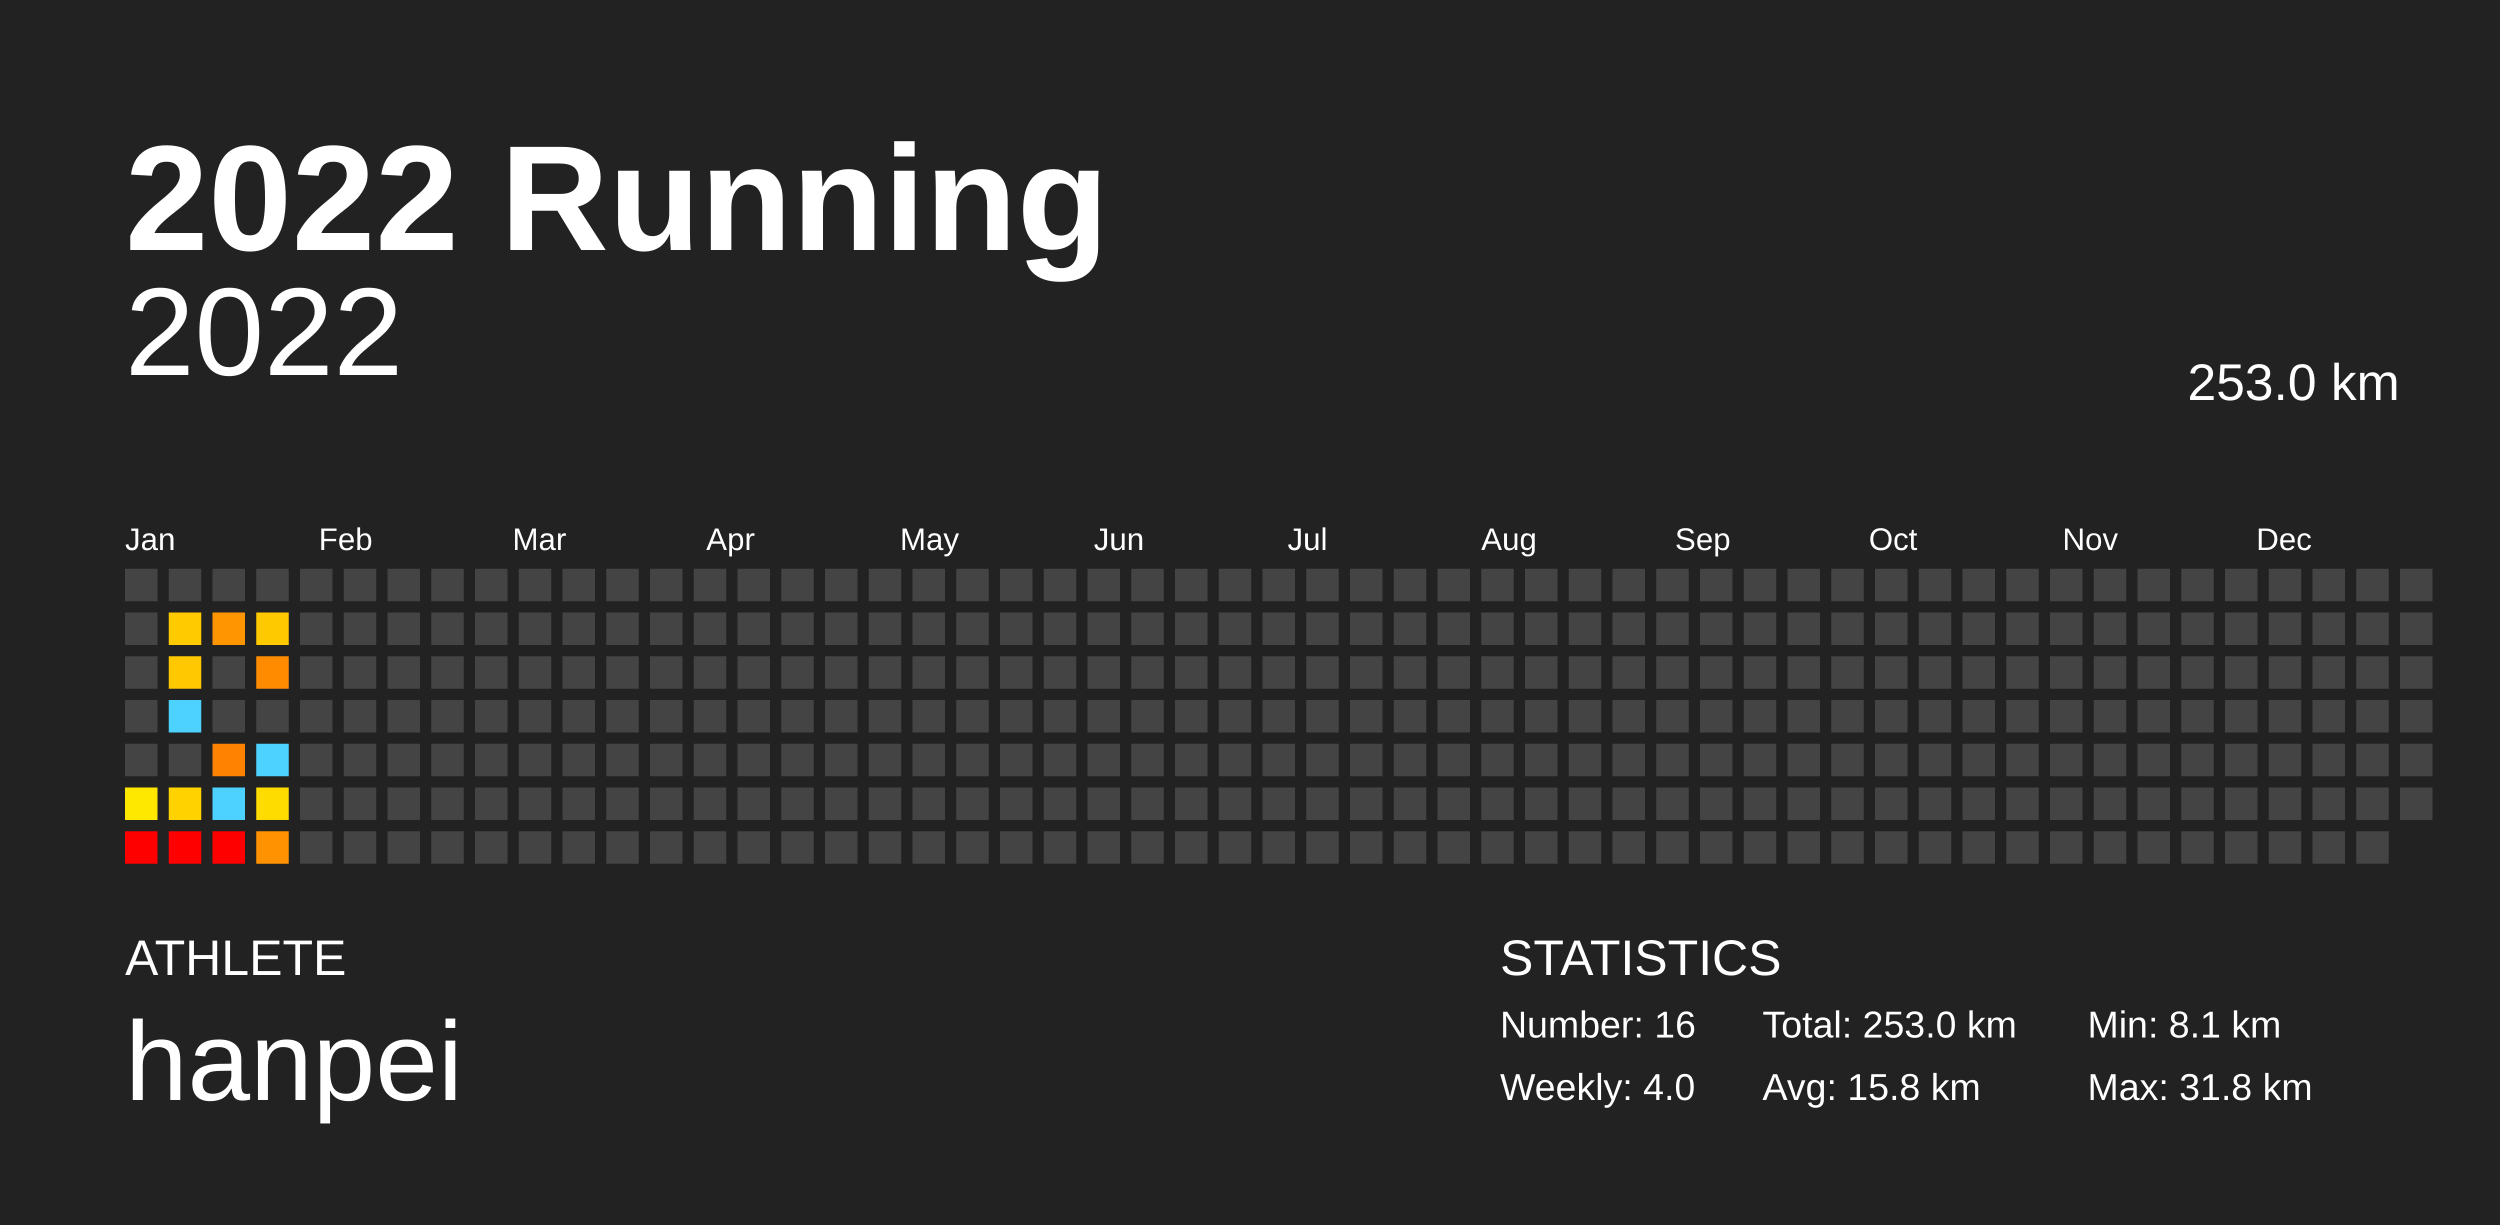
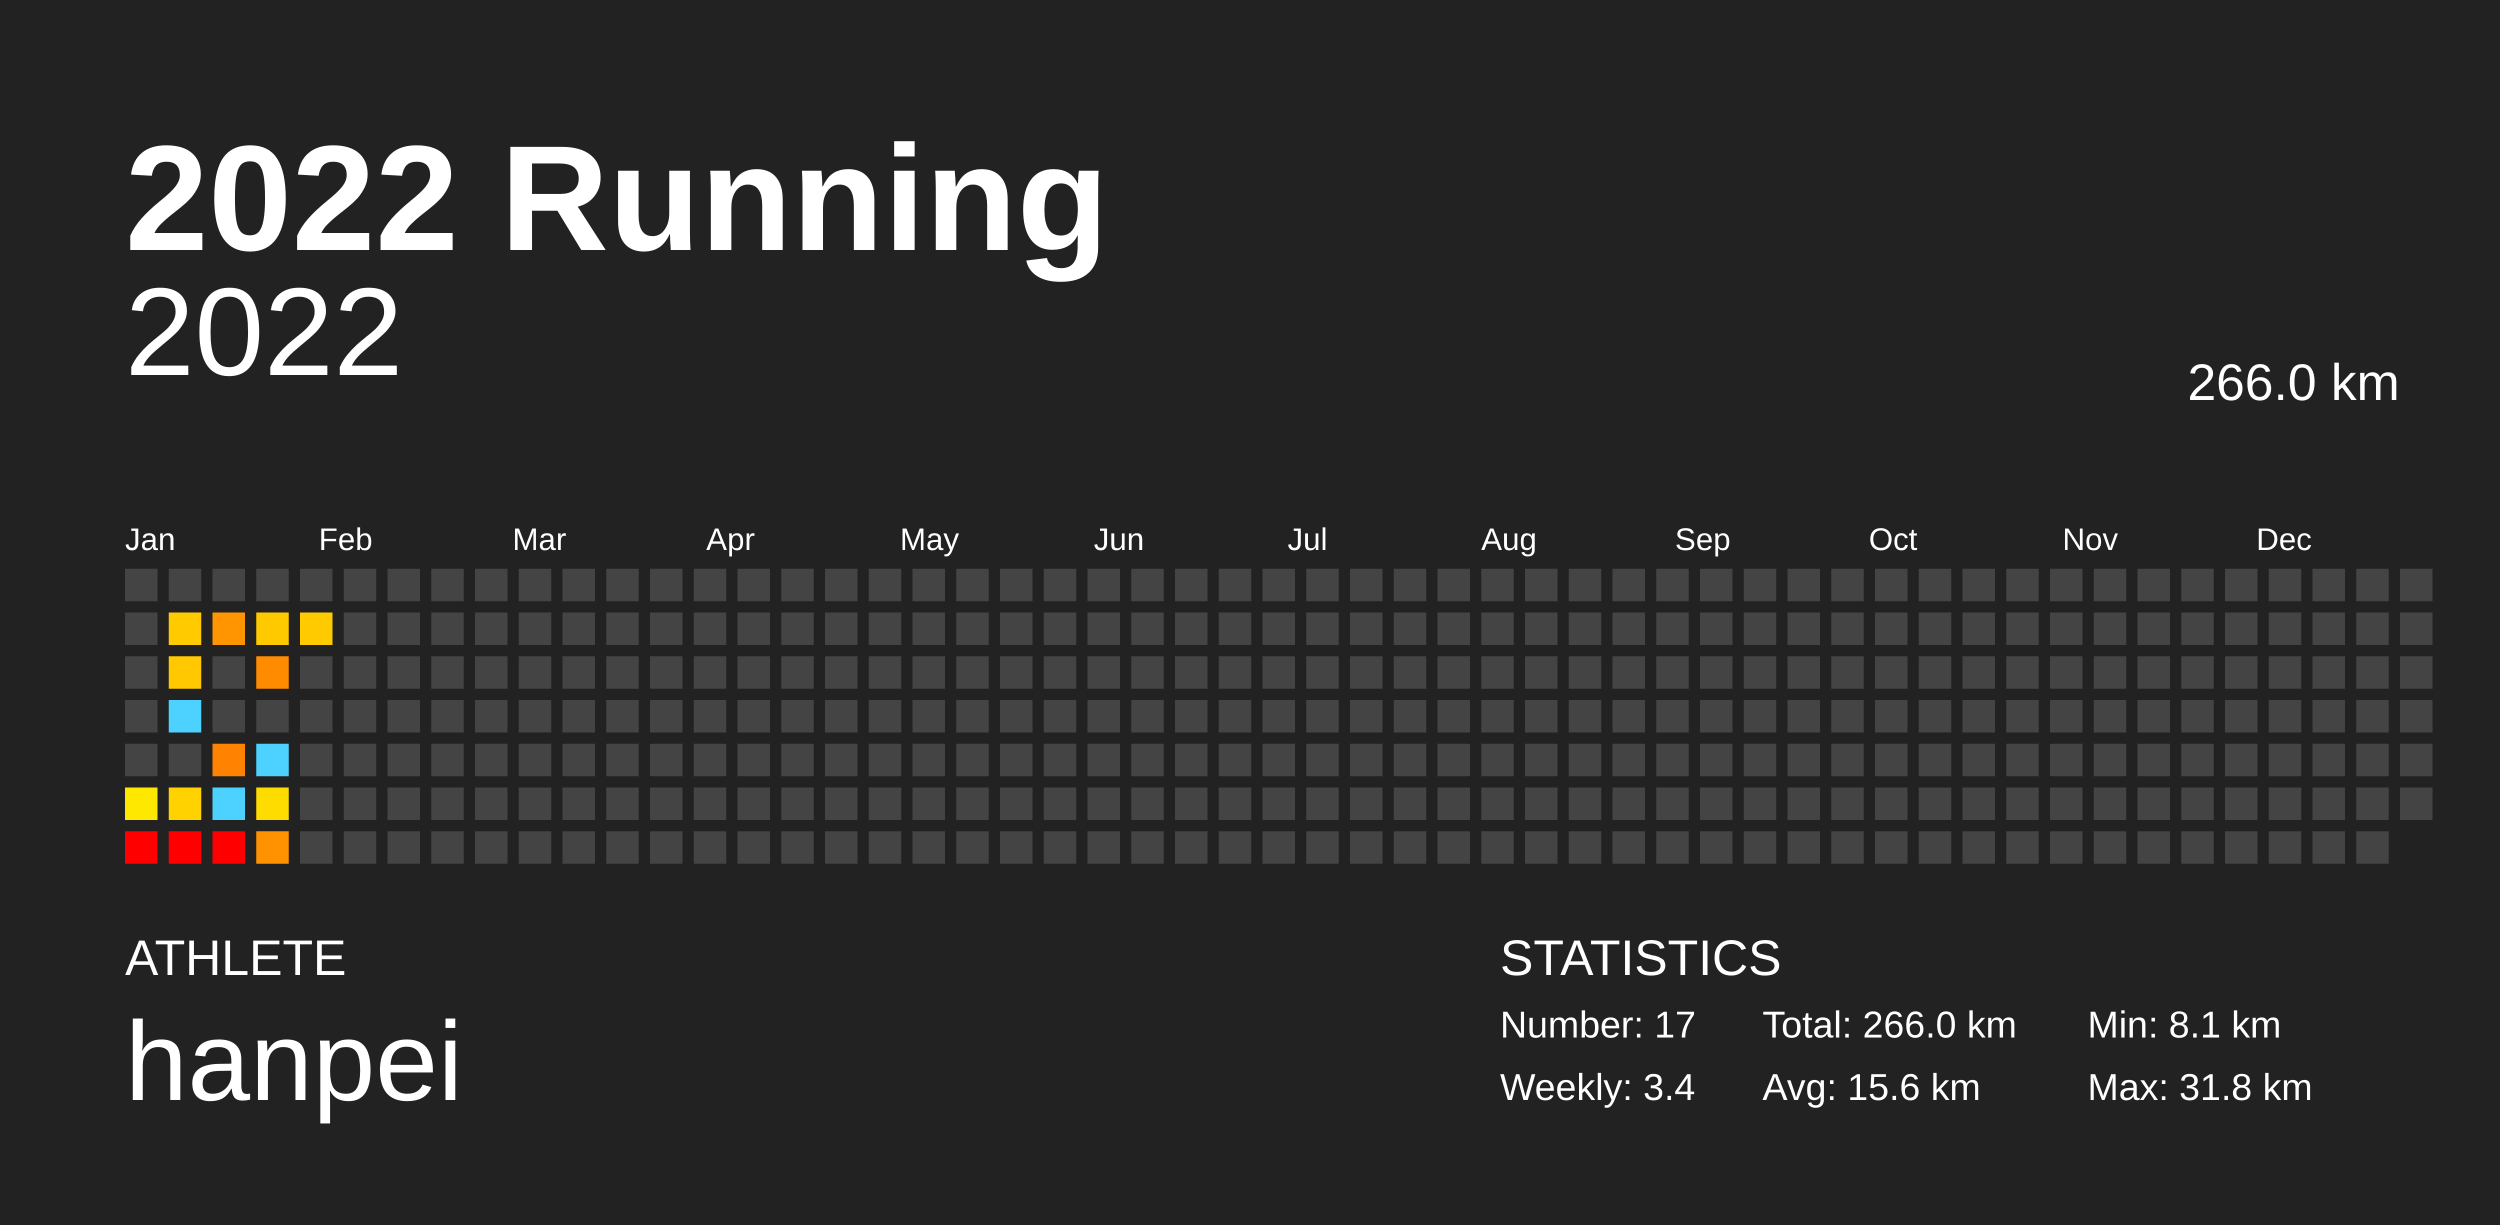
<svg xmlns="http://www.w3.org/2000/svg" baseProfile="full" height="98mm" version="1.1" viewBox="0,0,200,98" width="200mm">
  <defs />
  <rect fill="#222222" height="98" width="200" x="0" y="0" />
  <text fill="#FFFFFF" style="font-size:12px; font-family:Arial; font-weight:bold;" x="10" y="20">2022 Running</text>
  <text fill="#FFFFFF" style="font-size:4px; font-family:Arial" x="10" y="78">ATHLETE</text>
  <text fill="#FFFFFF" style="font-size:9px; font-family:Arial" x="10" y="88">hanpei</text>
  <text fill="#FFFFFF" style="font-size:4px; font-family:Arial" x="120" y="78">STATISTICS</text>
-   <text fill="#FFFFFF" style="font-size:3px; font-family:Arial" x="120" y="83">Number: 16</text>
-   <text fill="#FFFFFF" style="font-size:3px; font-family:Arial" x="120" y="88">Weekly: 4.0</text>
-   <text fill="#FFFFFF" style="font-size:3px; font-family:Arial" x="141" y="83">Total: 253.0 km</text>
-   <text fill="#FFFFFF" style="font-size:3px; font-family:Arial" x="141" y="88">Avg: 15.8 km</text>
+   <text fill="#FFFFFF" style="font-size:3px; font-family:Arial" x="120" y="83">Number: 17</text>
+   <text fill="#FFFFFF" style="font-size:3px; font-family:Arial" x="120" y="88">Weekly: 3.4</text>
+   <text fill="#FFFFFF" style="font-size:3px; font-family:Arial" x="141" y="83">Total: 266.0 km</text>
+   <text fill="#FFFFFF" style="font-size:3px; font-family:Arial" x="141" y="88">Avg: 15.6 km</text>
  <text fill="#FFFFFF" style="font-size:3px; font-family:Arial" x="167" y="83">Min: 8.1 km</text>
  <text fill="#FFFFFF" style="font-size:3px; font-family:Arial" x="167" y="88">Max: 31.8 km</text>
  <text alignment-baseline="hanging" fill="#FFFFFF" style="font-size:10.0px; font-family:Arial;" x="10" y="30">2022</text>
-   <text alignment-baseline="hanging" fill="#FFFFFF" style="font-size:4.125px; font-family:Arial;" x="175" y="32">253.0 km</text>
+   <text alignment-baseline="hanging" fill="#FFFFFF" style="font-size:4.125px; font-family:Arial;" x="175" y="32">266.0 km</text>
  <text fill="#FFFFFF" style="font-size:2.5px; font-family:Arial" x="10.0" y="44">Jan</text>
  <text fill="#FFFFFF" style="font-size:2.5px; font-family:Arial" x="25.5" y="44">Feb</text>
  <text fill="#FFFFFF" style="font-size:2.5px; font-family:Arial" x="41.0" y="44">Mar</text>
  <text fill="#FFFFFF" style="font-size:2.5px; font-family:Arial" x="56.5" y="44">Apr</text>
  <text fill="#FFFFFF" style="font-size:2.5px; font-family:Arial" x="72.0" y="44">May</text>
  <text fill="#FFFFFF" style="font-size:2.5px; font-family:Arial" x="87.5" y="44">Jun</text>
  <text fill="#FFFFFF" style="font-size:2.5px; font-family:Arial" x="103.0" y="44">Jul</text>
  <text fill="#FFFFFF" style="font-size:2.5px; font-family:Arial" x="118.5" y="44">Aug</text>
  <text fill="#FFFFFF" style="font-size:2.5px; font-family:Arial" x="134.0" y="44">Sep</text>
  <text fill="#FFFFFF" style="font-size:2.5px; font-family:Arial" x="149.5" y="44">Oct</text>
  <text fill="#FFFFFF" style="font-size:2.5px; font-family:Arial" x="165.0" y="44">Nov</text>
  <text fill="#FFFFFF" style="font-size:2.5px; font-family:Arial" x="180.5" y="44">Dec</text>
  <rect fill="#444444" height="2.6" width="2.6" x="10.0" y="45.5" />
  <rect fill="#444444" height="2.6" width="2.6" x="10.0" y="49.0" />
  <rect fill="#444444" height="2.6" width="2.6" x="10.0" y="52.5" />
  <rect fill="#444444" height="2.6" width="2.6" x="10.0" y="56.0" />
  <rect fill="#444444" height="2.6" width="2.6" x="10.0" y="59.5" />
  <rect fill="#ffe800" height="2.6" width="2.6" x="10.0" y="63.0" />
  <rect fill="red" height="2.6" width="2.6" x="10.0" y="66.5" />
  <rect fill="#444444" height="2.6" width="2.6" x="13.5" y="45.5" />
  <rect fill="#ffca00" height="2.6" width="2.6" x="13.5" y="49.0" />
  <rect fill="#ffc800" height="2.6" width="2.6" x="13.5" y="52.5" />
  <rect fill="#4dd2ff" height="2.6" width="2.6" x="13.5" y="56.0" />
  <rect fill="#444444" height="2.6" width="2.6" x="13.5" y="59.5" />
  <rect fill="#ffd200" height="2.6" width="2.6" x="13.5" y="63.0" />
  <rect fill="red" height="2.6" width="2.6" x="13.5" y="66.5" />
  <rect fill="#444444" height="2.6" width="2.6" x="17.0" y="45.5" />
  <rect fill="#ff9500" height="2.6" width="2.6" x="17.0" y="49.0" />
  <rect fill="#444444" height="2.6" width="2.6" x="17.0" y="52.5" />
  <rect fill="#444444" height="2.6" width="2.6" x="17.0" y="56.0" />
  <rect fill="#ff8200" height="2.6" width="2.6" x="17.0" y="59.5" />
  <rect fill="#4dd2ff" height="2.6" width="2.6" x="17.0" y="63.0" />
  <rect fill="red" height="2.6" width="2.6" x="17.0" y="66.5" />
  <rect fill="#444444" height="2.6" width="2.6" x="20.5" y="45.5" />
  <rect fill="#ffc900" height="2.6" width="2.6" x="20.5" y="49.0" />
  <rect fill="#ff8c00" height="2.6" width="2.6" x="20.5" y="52.5" />
  <rect fill="#444444" height="2.6" width="2.6" x="20.5" y="56.0" />
  <rect fill="#4dd2ff" height="2.6" width="2.6" x="20.5" y="59.5" />
  <rect fill="#ffdc00" height="2.6" width="2.6" x="20.5" y="63.0" />
  <rect fill="#ff9200" height="2.6" width="2.6" x="20.5" y="66.5" />
  <rect fill="#444444" height="2.6" width="2.6" x="24.0" y="45.5" />
-   <rect fill="#444444" height="2.6" width="2.6" x="24.0" y="49.0" />
+   <rect fill="#ffca00" height="2.6" width="2.6" x="24.0" y="49.0" />
  <rect fill="#444444" height="2.6" width="2.6" x="24.0" y="52.5" />
  <rect fill="#444444" height="2.6" width="2.6" x="24.0" y="56.0" />
  <rect fill="#444444" height="2.6" width="2.6" x="24.0" y="59.5" />
  <rect fill="#444444" height="2.6" width="2.6" x="24.0" y="63.0" />
  <rect fill="#444444" height="2.6" width="2.6" x="24.0" y="66.5" />
  <rect fill="#444444" height="2.6" width="2.6" x="27.5" y="45.5" />
  <rect fill="#444444" height="2.6" width="2.6" x="27.5" y="49.0" />
  <rect fill="#444444" height="2.6" width="2.6" x="27.5" y="52.5" />
  <rect fill="#444444" height="2.6" width="2.6" x="27.5" y="56.0" />
  <rect fill="#444444" height="2.6" width="2.6" x="27.5" y="59.5" />
  <rect fill="#444444" height="2.6" width="2.6" x="27.5" y="63.0" />
  <rect fill="#444444" height="2.6" width="2.6" x="27.5" y="66.5" />
  <rect fill="#444444" height="2.6" width="2.6" x="31.0" y="45.5" />
  <rect fill="#444444" height="2.6" width="2.6" x="31.0" y="49.0" />
  <rect fill="#444444" height="2.6" width="2.6" x="31.0" y="52.5" />
  <rect fill="#444444" height="2.6" width="2.6" x="31.0" y="56.0" />
  <rect fill="#444444" height="2.6" width="2.6" x="31.0" y="59.5" />
  <rect fill="#444444" height="2.6" width="2.6" x="31.0" y="63.0" />
  <rect fill="#444444" height="2.6" width="2.6" x="31.0" y="66.5" />
  <rect fill="#444444" height="2.6" width="2.6" x="34.5" y="45.5" />
  <rect fill="#444444" height="2.6" width="2.6" x="34.5" y="49.0" />
  <rect fill="#444444" height="2.6" width="2.6" x="34.5" y="52.5" />
  <rect fill="#444444" height="2.6" width="2.6" x="34.5" y="56.0" />
  <rect fill="#444444" height="2.6" width="2.6" x="34.5" y="59.5" />
  <rect fill="#444444" height="2.6" width="2.6" x="34.5" y="63.0" />
  <rect fill="#444444" height="2.6" width="2.6" x="34.5" y="66.5" />
  <rect fill="#444444" height="2.6" width="2.6" x="38.0" y="45.5" />
  <rect fill="#444444" height="2.6" width="2.6" x="38.0" y="49.0" />
  <rect fill="#444444" height="2.6" width="2.6" x="38.0" y="52.5" />
  <rect fill="#444444" height="2.6" width="2.6" x="38.0" y="56.0" />
  <rect fill="#444444" height="2.6" width="2.6" x="38.0" y="59.5" />
  <rect fill="#444444" height="2.6" width="2.6" x="38.0" y="63.0" />
  <rect fill="#444444" height="2.6" width="2.6" x="38.0" y="66.5" />
  <rect fill="#444444" height="2.6" width="2.6" x="41.5" y="45.5" />
  <rect fill="#444444" height="2.6" width="2.6" x="41.5" y="49.0" />
  <rect fill="#444444" height="2.6" width="2.6" x="41.5" y="52.5" />
  <rect fill="#444444" height="2.6" width="2.6" x="41.5" y="56.0" />
  <rect fill="#444444" height="2.6" width="2.6" x="41.5" y="59.5" />
  <rect fill="#444444" height="2.6" width="2.6" x="41.5" y="63.0" />
  <rect fill="#444444" height="2.6" width="2.6" x="41.5" y="66.5" />
  <rect fill="#444444" height="2.6" width="2.6" x="45.0" y="45.5" />
  <rect fill="#444444" height="2.6" width="2.6" x="45.0" y="49.0" />
  <rect fill="#444444" height="2.6" width="2.6" x="45.0" y="52.5" />
  <rect fill="#444444" height="2.6" width="2.6" x="45.0" y="56.0" />
  <rect fill="#444444" height="2.6" width="2.6" x="45.0" y="59.5" />
  <rect fill="#444444" height="2.6" width="2.6" x="45.0" y="63.0" />
  <rect fill="#444444" height="2.6" width="2.6" x="45.0" y="66.5" />
  <rect fill="#444444" height="2.6" width="2.6" x="48.5" y="45.5" />
  <rect fill="#444444" height="2.6" width="2.6" x="48.5" y="49.0" />
  <rect fill="#444444" height="2.6" width="2.6" x="48.5" y="52.5" />
  <rect fill="#444444" height="2.6" width="2.6" x="48.5" y="56.0" />
  <rect fill="#444444" height="2.6" width="2.6" x="48.5" y="59.5" />
  <rect fill="#444444" height="2.6" width="2.6" x="48.5" y="63.0" />
  <rect fill="#444444" height="2.6" width="2.6" x="48.5" y="66.5" />
  <rect fill="#444444" height="2.6" width="2.6" x="52.0" y="45.5" />
  <rect fill="#444444" height="2.6" width="2.6" x="52.0" y="49.0" />
  <rect fill="#444444" height="2.6" width="2.6" x="52.0" y="52.5" />
  <rect fill="#444444" height="2.6" width="2.6" x="52.0" y="56.0" />
  <rect fill="#444444" height="2.6" width="2.6" x="52.0" y="59.5" />
  <rect fill="#444444" height="2.6" width="2.6" x="52.0" y="63.0" />
  <rect fill="#444444" height="2.6" width="2.6" x="52.0" y="66.5" />
  <rect fill="#444444" height="2.6" width="2.6" x="55.5" y="45.5" />
  <rect fill="#444444" height="2.6" width="2.6" x="55.5" y="49.0" />
  <rect fill="#444444" height="2.6" width="2.6" x="55.5" y="52.5" />
  <rect fill="#444444" height="2.6" width="2.6" x="55.5" y="56.0" />
  <rect fill="#444444" height="2.6" width="2.6" x="55.5" y="59.5" />
  <rect fill="#444444" height="2.6" width="2.6" x="55.5" y="63.0" />
  <rect fill="#444444" height="2.6" width="2.6" x="55.5" y="66.5" />
  <rect fill="#444444" height="2.6" width="2.6" x="59.0" y="45.5" />
  <rect fill="#444444" height="2.6" width="2.6" x="59.0" y="49.0" />
  <rect fill="#444444" height="2.6" width="2.6" x="59.0" y="52.5" />
  <rect fill="#444444" height="2.6" width="2.6" x="59.0" y="56.0" />
  <rect fill="#444444" height="2.6" width="2.6" x="59.0" y="59.5" />
  <rect fill="#444444" height="2.6" width="2.6" x="59.0" y="63.0" />
  <rect fill="#444444" height="2.6" width="2.6" x="59.0" y="66.5" />
  <rect fill="#444444" height="2.6" width="2.6" x="62.5" y="45.5" />
  <rect fill="#444444" height="2.6" width="2.6" x="62.5" y="49.0" />
  <rect fill="#444444" height="2.6" width="2.6" x="62.5" y="52.5" />
  <rect fill="#444444" height="2.6" width="2.6" x="62.5" y="56.0" />
  <rect fill="#444444" height="2.6" width="2.6" x="62.5" y="59.5" />
  <rect fill="#444444" height="2.6" width="2.6" x="62.5" y="63.0" />
  <rect fill="#444444" height="2.6" width="2.6" x="62.5" y="66.5" />
  <rect fill="#444444" height="2.6" width="2.6" x="66.0" y="45.5" />
  <rect fill="#444444" height="2.6" width="2.6" x="66.0" y="49.0" />
  <rect fill="#444444" height="2.6" width="2.6" x="66.0" y="52.5" />
  <rect fill="#444444" height="2.6" width="2.6" x="66.0" y="56.0" />
  <rect fill="#444444" height="2.6" width="2.6" x="66.0" y="59.5" />
  <rect fill="#444444" height="2.6" width="2.6" x="66.0" y="63.0" />
  <rect fill="#444444" height="2.6" width="2.6" x="66.0" y="66.5" />
  <rect fill="#444444" height="2.6" width="2.6" x="69.5" y="45.5" />
  <rect fill="#444444" height="2.6" width="2.6" x="69.5" y="49.0" />
  <rect fill="#444444" height="2.6" width="2.6" x="69.5" y="52.5" />
  <rect fill="#444444" height="2.6" width="2.6" x="69.5" y="56.0" />
  <rect fill="#444444" height="2.6" width="2.6" x="69.5" y="59.5" />
  <rect fill="#444444" height="2.6" width="2.6" x="69.5" y="63.0" />
  <rect fill="#444444" height="2.6" width="2.6" x="69.5" y="66.5" />
  <rect fill="#444444" height="2.6" width="2.6" x="73.0" y="45.5" />
  <rect fill="#444444" height="2.6" width="2.6" x="73.0" y="49.0" />
  <rect fill="#444444" height="2.6" width="2.6" x="73.0" y="52.5" />
  <rect fill="#444444" height="2.6" width="2.6" x="73.0" y="56.0" />
  <rect fill="#444444" height="2.6" width="2.6" x="73.0" y="59.5" />
  <rect fill="#444444" height="2.6" width="2.6" x="73.0" y="63.0" />
  <rect fill="#444444" height="2.6" width="2.6" x="73.0" y="66.5" />
  <rect fill="#444444" height="2.6" width="2.6" x="76.5" y="45.5" />
  <rect fill="#444444" height="2.6" width="2.6" x="76.5" y="49.0" />
  <rect fill="#444444" height="2.6" width="2.6" x="76.5" y="52.5" />
  <rect fill="#444444" height="2.6" width="2.6" x="76.5" y="56.0" />
  <rect fill="#444444" height="2.6" width="2.6" x="76.5" y="59.5" />
  <rect fill="#444444" height="2.6" width="2.6" x="76.5" y="63.0" />
  <rect fill="#444444" height="2.6" width="2.6" x="76.5" y="66.5" />
  <rect fill="#444444" height="2.6" width="2.6" x="80.0" y="45.5" />
  <rect fill="#444444" height="2.6" width="2.6" x="80.0" y="49.0" />
  <rect fill="#444444" height="2.6" width="2.6" x="80.0" y="52.5" />
  <rect fill="#444444" height="2.6" width="2.6" x="80.0" y="56.0" />
  <rect fill="#444444" height="2.6" width="2.6" x="80.0" y="59.5" />
  <rect fill="#444444" height="2.6" width="2.6" x="80.0" y="63.0" />
  <rect fill="#444444" height="2.6" width="2.6" x="80.0" y="66.5" />
  <rect fill="#444444" height="2.6" width="2.6" x="83.5" y="45.5" />
  <rect fill="#444444" height="2.6" width="2.6" x="83.5" y="49.0" />
  <rect fill="#444444" height="2.6" width="2.6" x="83.5" y="52.5" />
  <rect fill="#444444" height="2.6" width="2.6" x="83.5" y="56.0" />
  <rect fill="#444444" height="2.6" width="2.6" x="83.5" y="59.5" />
  <rect fill="#444444" height="2.6" width="2.6" x="83.5" y="63.0" />
  <rect fill="#444444" height="2.6" width="2.6" x="83.5" y="66.5" />
  <rect fill="#444444" height="2.6" width="2.6" x="87.0" y="45.5" />
  <rect fill="#444444" height="2.6" width="2.6" x="87.0" y="49.0" />
  <rect fill="#444444" height="2.6" width="2.6" x="87.0" y="52.5" />
  <rect fill="#444444" height="2.6" width="2.6" x="87.0" y="56.0" />
  <rect fill="#444444" height="2.6" width="2.6" x="87.0" y="59.5" />
  <rect fill="#444444" height="2.6" width="2.6" x="87.0" y="63.0" />
  <rect fill="#444444" height="2.6" width="2.6" x="87.0" y="66.5" />
  <rect fill="#444444" height="2.6" width="2.6" x="90.5" y="45.5" />
  <rect fill="#444444" height="2.6" width="2.6" x="90.5" y="49.0" />
  <rect fill="#444444" height="2.6" width="2.6" x="90.5" y="52.5" />
  <rect fill="#444444" height="2.6" width="2.6" x="90.5" y="56.0" />
  <rect fill="#444444" height="2.6" width="2.6" x="90.5" y="59.5" />
  <rect fill="#444444" height="2.6" width="2.6" x="90.5" y="63.0" />
  <rect fill="#444444" height="2.6" width="2.6" x="90.5" y="66.5" />
  <rect fill="#444444" height="2.6" width="2.6" x="94.0" y="45.5" />
  <rect fill="#444444" height="2.6" width="2.6" x="94.0" y="49.0" />
  <rect fill="#444444" height="2.6" width="2.6" x="94.0" y="52.5" />
  <rect fill="#444444" height="2.6" width="2.6" x="94.0" y="56.0" />
  <rect fill="#444444" height="2.6" width="2.6" x="94.0" y="59.5" />
  <rect fill="#444444" height="2.6" width="2.6" x="94.0" y="63.0" />
  <rect fill="#444444" height="2.6" width="2.6" x="94.0" y="66.5" />
  <rect fill="#444444" height="2.6" width="2.6" x="97.5" y="45.5" />
  <rect fill="#444444" height="2.6" width="2.6" x="97.5" y="49.0" />
  <rect fill="#444444" height="2.6" width="2.6" x="97.5" y="52.5" />
  <rect fill="#444444" height="2.6" width="2.6" x="97.5" y="56.0" />
  <rect fill="#444444" height="2.6" width="2.6" x="97.5" y="59.5" />
  <rect fill="#444444" height="2.6" width="2.6" x="97.5" y="63.0" />
  <rect fill="#444444" height="2.6" width="2.6" x="97.5" y="66.5" />
  <rect fill="#444444" height="2.6" width="2.6" x="101.0" y="45.5" />
  <rect fill="#444444" height="2.6" width="2.6" x="101.0" y="49.0" />
  <rect fill="#444444" height="2.6" width="2.6" x="101.0" y="52.5" />
  <rect fill="#444444" height="2.6" width="2.6" x="101.0" y="56.0" />
  <rect fill="#444444" height="2.6" width="2.6" x="101.0" y="59.5" />
  <rect fill="#444444" height="2.6" width="2.6" x="101.0" y="63.0" />
  <rect fill="#444444" height="2.6" width="2.6" x="101.0" y="66.5" />
  <rect fill="#444444" height="2.6" width="2.6" x="104.5" y="45.5" />
  <rect fill="#444444" height="2.6" width="2.6" x="104.5" y="49.0" />
  <rect fill="#444444" height="2.6" width="2.6" x="104.5" y="52.5" />
  <rect fill="#444444" height="2.6" width="2.6" x="104.5" y="56.0" />
  <rect fill="#444444" height="2.6" width="2.6" x="104.5" y="59.5" />
  <rect fill="#444444" height="2.6" width="2.6" x="104.5" y="63.0" />
  <rect fill="#444444" height="2.6" width="2.6" x="104.5" y="66.5" />
  <rect fill="#444444" height="2.6" width="2.6" x="108.0" y="45.5" />
  <rect fill="#444444" height="2.6" width="2.6" x="108.0" y="49.0" />
  <rect fill="#444444" height="2.6" width="2.6" x="108.0" y="52.5" />
  <rect fill="#444444" height="2.6" width="2.6" x="108.0" y="56.0" />
  <rect fill="#444444" height="2.6" width="2.6" x="108.0" y="59.5" />
  <rect fill="#444444" height="2.6" width="2.6" x="108.0" y="63.0" />
  <rect fill="#444444" height="2.6" width="2.6" x="108.0" y="66.5" />
  <rect fill="#444444" height="2.6" width="2.6" x="111.5" y="45.5" />
  <rect fill="#444444" height="2.6" width="2.6" x="111.5" y="49.0" />
  <rect fill="#444444" height="2.6" width="2.6" x="111.5" y="52.5" />
  <rect fill="#444444" height="2.6" width="2.6" x="111.5" y="56.0" />
  <rect fill="#444444" height="2.6" width="2.6" x="111.5" y="59.5" />
  <rect fill="#444444" height="2.6" width="2.6" x="111.5" y="63.0" />
  <rect fill="#444444" height="2.6" width="2.6" x="111.5" y="66.5" />
  <rect fill="#444444" height="2.6" width="2.6" x="115.0" y="45.5" />
  <rect fill="#444444" height="2.6" width="2.6" x="115.0" y="49.0" />
  <rect fill="#444444" height="2.6" width="2.6" x="115.0" y="52.5" />
  <rect fill="#444444" height="2.6" width="2.6" x="115.0" y="56.0" />
  <rect fill="#444444" height="2.6" width="2.6" x="115.0" y="59.5" />
  <rect fill="#444444" height="2.6" width="2.6" x="115.0" y="63.0" />
  <rect fill="#444444" height="2.6" width="2.6" x="115.0" y="66.5" />
  <rect fill="#444444" height="2.6" width="2.6" x="118.5" y="45.5" />
  <rect fill="#444444" height="2.6" width="2.6" x="118.5" y="49.0" />
  <rect fill="#444444" height="2.6" width="2.6" x="118.5" y="52.5" />
  <rect fill="#444444" height="2.6" width="2.6" x="118.5" y="56.0" />
  <rect fill="#444444" height="2.6" width="2.6" x="118.5" y="59.5" />
  <rect fill="#444444" height="2.6" width="2.6" x="118.5" y="63.0" />
  <rect fill="#444444" height="2.6" width="2.6" x="118.5" y="66.5" />
  <rect fill="#444444" height="2.6" width="2.6" x="122.0" y="45.5" />
  <rect fill="#444444" height="2.6" width="2.6" x="122.0" y="49.0" />
  <rect fill="#444444" height="2.6" width="2.6" x="122.0" y="52.5" />
  <rect fill="#444444" height="2.6" width="2.6" x="122.0" y="56.0" />
  <rect fill="#444444" height="2.6" width="2.6" x="122.0" y="59.5" />
  <rect fill="#444444" height="2.6" width="2.6" x="122.0" y="63.0" />
  <rect fill="#444444" height="2.6" width="2.6" x="122.0" y="66.5" />
  <rect fill="#444444" height="2.6" width="2.6" x="125.5" y="45.5" />
  <rect fill="#444444" height="2.6" width="2.6" x="125.5" y="49.0" />
  <rect fill="#444444" height="2.6" width="2.6" x="125.5" y="52.5" />
  <rect fill="#444444" height="2.6" width="2.6" x="125.5" y="56.0" />
  <rect fill="#444444" height="2.6" width="2.6" x="125.5" y="59.5" />
  <rect fill="#444444" height="2.6" width="2.6" x="125.5" y="63.0" />
  <rect fill="#444444" height="2.6" width="2.6" x="125.5" y="66.5" />
  <rect fill="#444444" height="2.6" width="2.6" x="129.0" y="45.5" />
  <rect fill="#444444" height="2.6" width="2.6" x="129.0" y="49.0" />
  <rect fill="#444444" height="2.6" width="2.6" x="129.0" y="52.5" />
  <rect fill="#444444" height="2.6" width="2.6" x="129.0" y="56.0" />
  <rect fill="#444444" height="2.6" width="2.6" x="129.0" y="59.5" />
  <rect fill="#444444" height="2.6" width="2.6" x="129.0" y="63.0" />
  <rect fill="#444444" height="2.6" width="2.6" x="129.0" y="66.5" />
  <rect fill="#444444" height="2.6" width="2.6" x="132.5" y="45.5" />
  <rect fill="#444444" height="2.6" width="2.6" x="132.5" y="49.0" />
  <rect fill="#444444" height="2.6" width="2.6" x="132.5" y="52.5" />
  <rect fill="#444444" height="2.6" width="2.6" x="132.5" y="56.0" />
  <rect fill="#444444" height="2.6" width="2.6" x="132.5" y="59.5" />
  <rect fill="#444444" height="2.6" width="2.6" x="132.5" y="63.0" />
  <rect fill="#444444" height="2.6" width="2.6" x="132.5" y="66.5" />
  <rect fill="#444444" height="2.6" width="2.6" x="136.0" y="45.5" />
  <rect fill="#444444" height="2.6" width="2.6" x="136.0" y="49.0" />
  <rect fill="#444444" height="2.6" width="2.6" x="136.0" y="52.5" />
  <rect fill="#444444" height="2.6" width="2.6" x="136.0" y="56.0" />
  <rect fill="#444444" height="2.6" width="2.6" x="136.0" y="59.5" />
  <rect fill="#444444" height="2.6" width="2.6" x="136.0" y="63.0" />
  <rect fill="#444444" height="2.6" width="2.6" x="136.0" y="66.5" />
  <rect fill="#444444" height="2.6" width="2.6" x="139.5" y="45.5" />
  <rect fill="#444444" height="2.6" width="2.6" x="139.5" y="49.0" />
  <rect fill="#444444" height="2.6" width="2.6" x="139.5" y="52.5" />
  <rect fill="#444444" height="2.6" width="2.6" x="139.5" y="56.0" />
  <rect fill="#444444" height="2.6" width="2.6" x="139.5" y="59.5" />
  <rect fill="#444444" height="2.6" width="2.6" x="139.5" y="63.0" />
  <rect fill="#444444" height="2.6" width="2.6" x="139.5" y="66.5" />
  <rect fill="#444444" height="2.6" width="2.6" x="143.0" y="45.5" />
  <rect fill="#444444" height="2.6" width="2.6" x="143.0" y="49.0" />
  <rect fill="#444444" height="2.6" width="2.6" x="143.0" y="52.5" />
  <rect fill="#444444" height="2.6" width="2.6" x="143.0" y="56.0" />
  <rect fill="#444444" height="2.6" width="2.6" x="143.0" y="59.5" />
  <rect fill="#444444" height="2.6" width="2.6" x="143.0" y="63.0" />
  <rect fill="#444444" height="2.6" width="2.6" x="143.0" y="66.5" />
  <rect fill="#444444" height="2.6" width="2.6" x="146.5" y="45.5" />
  <rect fill="#444444" height="2.6" width="2.6" x="146.5" y="49.0" />
  <rect fill="#444444" height="2.6" width="2.6" x="146.5" y="52.5" />
  <rect fill="#444444" height="2.6" width="2.6" x="146.5" y="56.0" />
  <rect fill="#444444" height="2.6" width="2.6" x="146.5" y="59.5" />
  <rect fill="#444444" height="2.6" width="2.6" x="146.5" y="63.0" />
  <rect fill="#444444" height="2.6" width="2.6" x="146.5" y="66.5" />
  <rect fill="#444444" height="2.6" width="2.6" x="150.0" y="45.5" />
  <rect fill="#444444" height="2.6" width="2.6" x="150.0" y="49.0" />
  <rect fill="#444444" height="2.6" width="2.6" x="150.0" y="52.5" />
  <rect fill="#444444" height="2.6" width="2.6" x="150.0" y="56.0" />
  <rect fill="#444444" height="2.6" width="2.6" x="150.0" y="59.5" />
  <rect fill="#444444" height="2.6" width="2.6" x="150.0" y="63.0" />
  <rect fill="#444444" height="2.6" width="2.6" x="150.0" y="66.5" />
  <rect fill="#444444" height="2.6" width="2.6" x="153.5" y="45.5" />
  <rect fill="#444444" height="2.6" width="2.6" x="153.5" y="49.0" />
  <rect fill="#444444" height="2.6" width="2.6" x="153.5" y="52.5" />
  <rect fill="#444444" height="2.6" width="2.6" x="153.5" y="56.0" />
  <rect fill="#444444" height="2.6" width="2.6" x="153.5" y="59.5" />
  <rect fill="#444444" height="2.6" width="2.6" x="153.5" y="63.0" />
  <rect fill="#444444" height="2.6" width="2.6" x="153.5" y="66.5" />
  <rect fill="#444444" height="2.6" width="2.6" x="157.0" y="45.5" />
  <rect fill="#444444" height="2.6" width="2.6" x="157.0" y="49.0" />
  <rect fill="#444444" height="2.6" width="2.6" x="157.0" y="52.5" />
  <rect fill="#444444" height="2.6" width="2.6" x="157.0" y="56.0" />
  <rect fill="#444444" height="2.6" width="2.6" x="157.0" y="59.5" />
  <rect fill="#444444" height="2.6" width="2.6" x="157.0" y="63.0" />
  <rect fill="#444444" height="2.6" width="2.6" x="157.0" y="66.5" />
  <rect fill="#444444" height="2.6" width="2.6" x="160.5" y="45.5" />
  <rect fill="#444444" height="2.6" width="2.6" x="160.5" y="49.0" />
  <rect fill="#444444" height="2.6" width="2.6" x="160.5" y="52.5" />
  <rect fill="#444444" height="2.6" width="2.6" x="160.5" y="56.0" />
  <rect fill="#444444" height="2.6" width="2.6" x="160.5" y="59.5" />
  <rect fill="#444444" height="2.6" width="2.6" x="160.5" y="63.0" />
  <rect fill="#444444" height="2.6" width="2.6" x="160.5" y="66.5" />
  <rect fill="#444444" height="2.6" width="2.6" x="164.0" y="45.5" />
  <rect fill="#444444" height="2.6" width="2.6" x="164.0" y="49.0" />
  <rect fill="#444444" height="2.6" width="2.6" x="164.0" y="52.5" />
  <rect fill="#444444" height="2.6" width="2.6" x="164.0" y="56.0" />
  <rect fill="#444444" height="2.6" width="2.6" x="164.0" y="59.5" />
  <rect fill="#444444" height="2.6" width="2.6" x="164.0" y="63.0" />
  <rect fill="#444444" height="2.6" width="2.6" x="164.0" y="66.5" />
  <rect fill="#444444" height="2.6" width="2.6" x="167.5" y="45.5" />
  <rect fill="#444444" height="2.6" width="2.6" x="167.5" y="49.0" />
  <rect fill="#444444" height="2.6" width="2.6" x="167.5" y="52.5" />
  <rect fill="#444444" height="2.6" width="2.6" x="167.5" y="56.0" />
  <rect fill="#444444" height="2.6" width="2.6" x="167.5" y="59.5" />
  <rect fill="#444444" height="2.6" width="2.6" x="167.5" y="63.0" />
  <rect fill="#444444" height="2.6" width="2.6" x="167.5" y="66.5" />
  <rect fill="#444444" height="2.6" width="2.6" x="171.0" y="45.5" />
  <rect fill="#444444" height="2.6" width="2.6" x="171.0" y="49.0" />
  <rect fill="#444444" height="2.6" width="2.6" x="171.0" y="52.5" />
  <rect fill="#444444" height="2.6" width="2.6" x="171.0" y="56.0" />
  <rect fill="#444444" height="2.6" width="2.6" x="171.0" y="59.5" />
  <rect fill="#444444" height="2.6" width="2.6" x="171.0" y="63.0" />
  <rect fill="#444444" height="2.6" width="2.6" x="171.0" y="66.5" />
  <rect fill="#444444" height="2.6" width="2.6" x="174.5" y="45.5" />
  <rect fill="#444444" height="2.6" width="2.6" x="174.5" y="49.0" />
  <rect fill="#444444" height="2.6" width="2.6" x="174.5" y="52.5" />
  <rect fill="#444444" height="2.6" width="2.6" x="174.5" y="56.0" />
  <rect fill="#444444" height="2.6" width="2.6" x="174.5" y="59.5" />
  <rect fill="#444444" height="2.6" width="2.6" x="174.5" y="63.0" />
  <rect fill="#444444" height="2.6" width="2.6" x="174.5" y="66.5" />
  <rect fill="#444444" height="2.6" width="2.6" x="178.0" y="45.5" />
  <rect fill="#444444" height="2.6" width="2.6" x="178.0" y="49.0" />
  <rect fill="#444444" height="2.6" width="2.6" x="178.0" y="52.5" />
  <rect fill="#444444" height="2.6" width="2.6" x="178.0" y="56.0" />
  <rect fill="#444444" height="2.6" width="2.6" x="178.0" y="59.5" />
  <rect fill="#444444" height="2.6" width="2.6" x="178.0" y="63.0" />
  <rect fill="#444444" height="2.6" width="2.6" x="178.0" y="66.5" />
  <rect fill="#444444" height="2.6" width="2.6" x="181.5" y="45.5" />
  <rect fill="#444444" height="2.6" width="2.6" x="181.5" y="49.0" />
  <rect fill="#444444" height="2.6" width="2.6" x="181.5" y="52.5" />
  <rect fill="#444444" height="2.6" width="2.6" x="181.5" y="56.0" />
  <rect fill="#444444" height="2.6" width="2.6" x="181.5" y="59.5" />
  <rect fill="#444444" height="2.6" width="2.6" x="181.5" y="63.0" />
  <rect fill="#444444" height="2.6" width="2.6" x="181.5" y="66.5" />
  <rect fill="#444444" height="2.6" width="2.6" x="185.0" y="45.5" />
  <rect fill="#444444" height="2.6" width="2.6" x="185.0" y="49.0" />
  <rect fill="#444444" height="2.6" width="2.6" x="185.0" y="52.5" />
  <rect fill="#444444" height="2.6" width="2.6" x="185.0" y="56.0" />
  <rect fill="#444444" height="2.6" width="2.6" x="185.0" y="59.5" />
  <rect fill="#444444" height="2.6" width="2.6" x="185.0" y="63.0" />
  <rect fill="#444444" height="2.6" width="2.6" x="185.0" y="66.5" />
  <rect fill="#444444" height="2.6" width="2.6" x="188.5" y="45.5" />
  <rect fill="#444444" height="2.6" width="2.6" x="188.5" y="49.0" />
  <rect fill="#444444" height="2.6" width="2.6" x="188.5" y="52.5" />
  <rect fill="#444444" height="2.6" width="2.6" x="188.5" y="56.0" />
  <rect fill="#444444" height="2.6" width="2.6" x="188.5" y="59.5" />
  <rect fill="#444444" height="2.6" width="2.6" x="188.5" y="63.0" />
  <rect fill="#444444" height="2.6" width="2.6" x="188.5" y="66.5" />
  <rect fill="#444444" height="2.6" width="2.6" x="192.0" y="45.5" />
  <rect fill="#444444" height="2.6" width="2.6" x="192.0" y="49.0" />
  <rect fill="#444444" height="2.6" width="2.6" x="192.0" y="52.5" />
  <rect fill="#444444" height="2.6" width="2.6" x="192.0" y="56.0" />
  <rect fill="#444444" height="2.6" width="2.6" x="192.0" y="59.5" />
  <rect fill="#444444" height="2.6" width="2.6" x="192.0" y="63.0" />
</svg>
